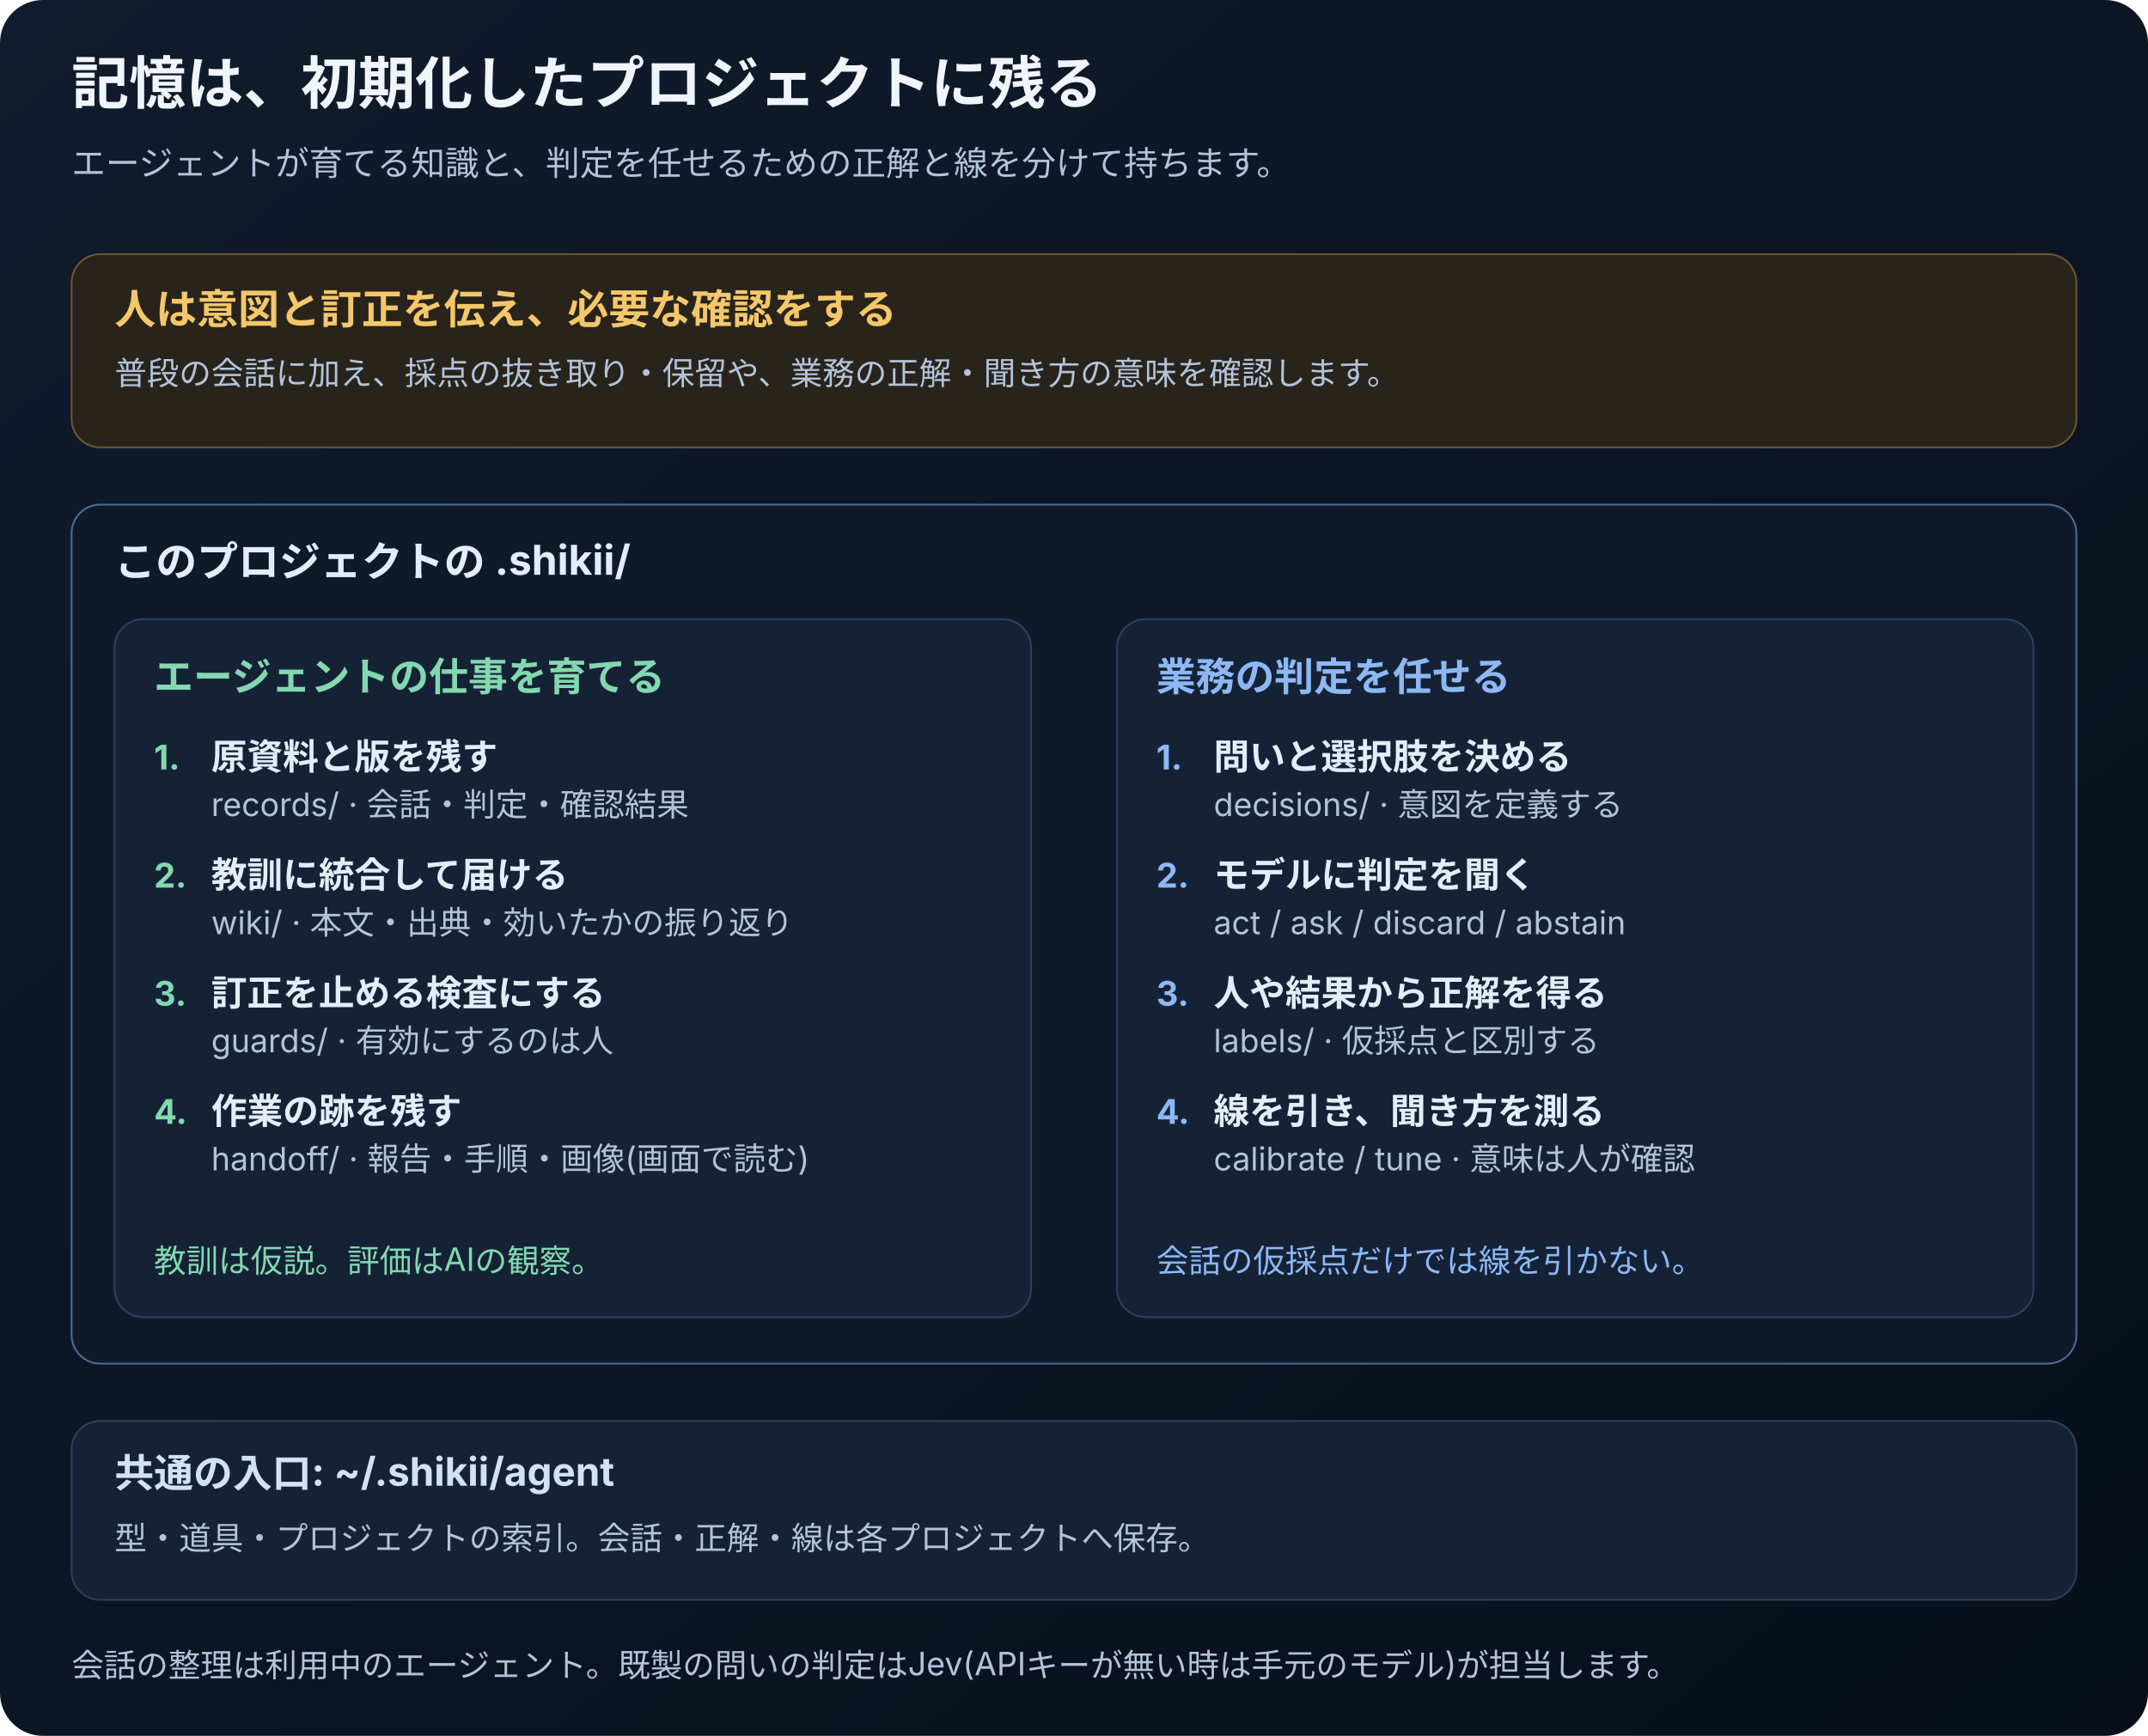
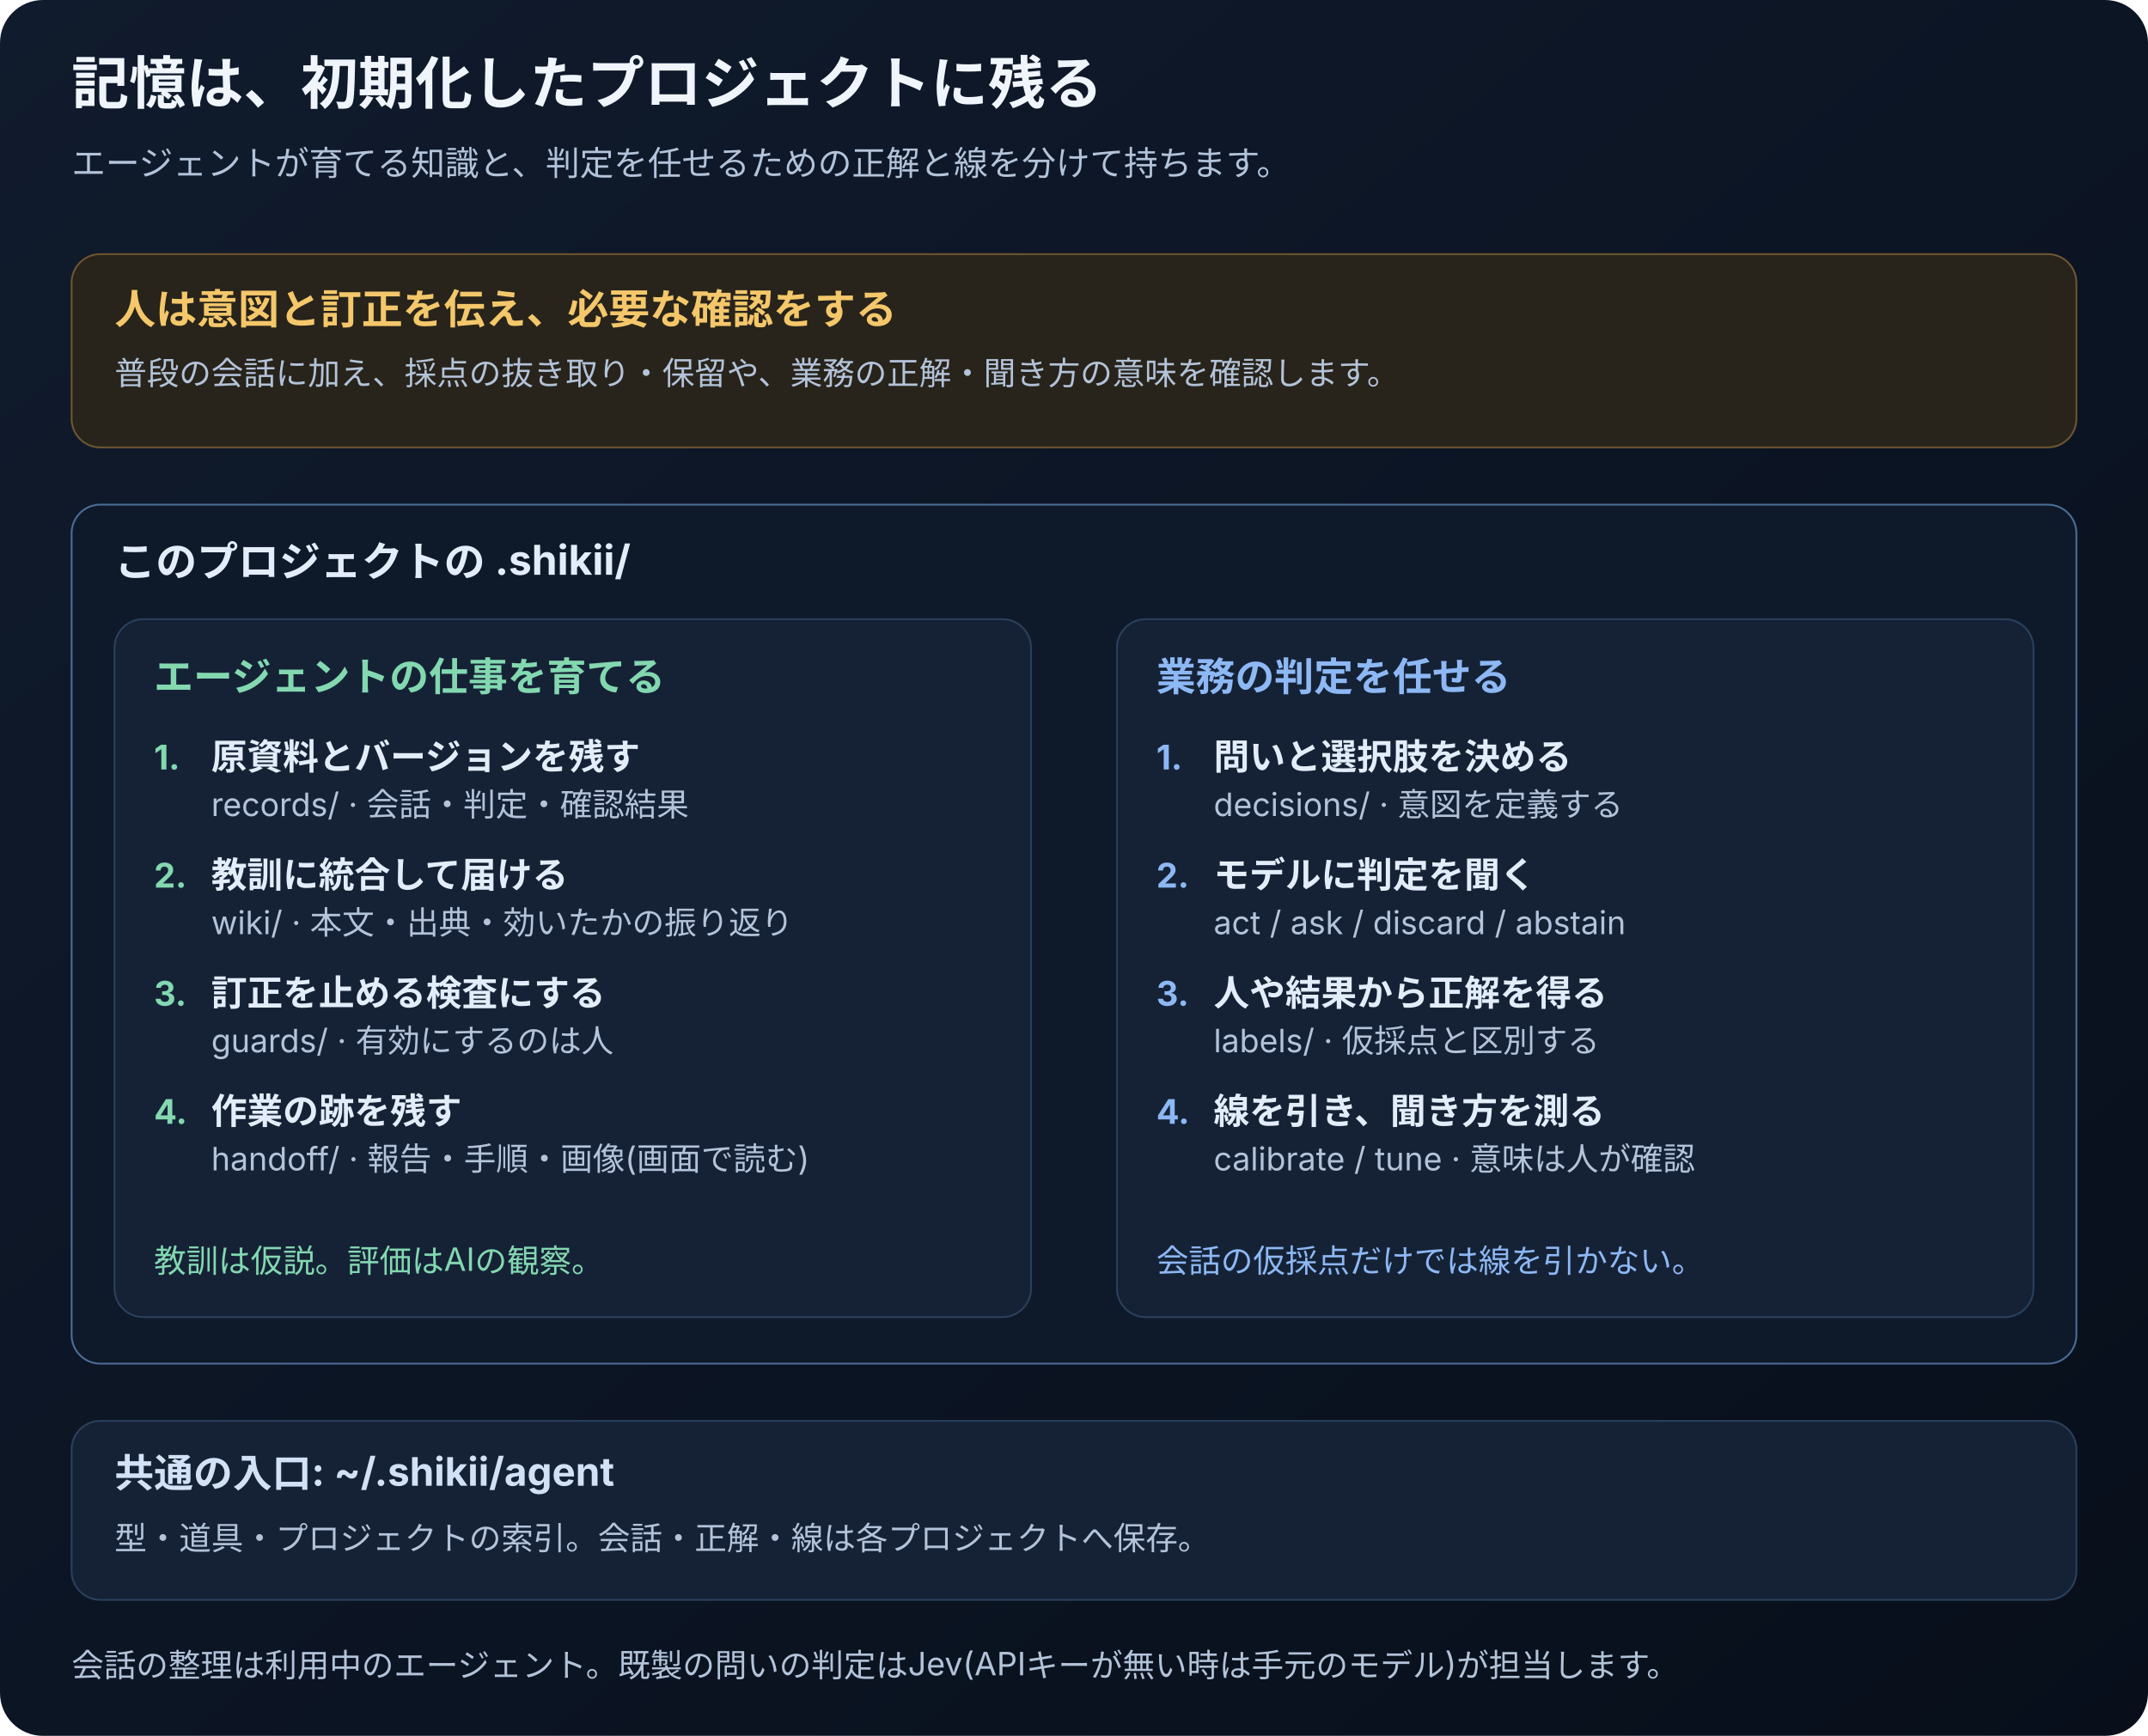
<svg xmlns="http://www.w3.org/2000/svg" width="1200" height="970" viewBox="0 0 1200 970" role="img" aria-labelledby="title desc" lang="ja" font-family="-apple-system, BlinkMacSystemFont, 'Hiragino Sans', 'Noto Sans JP', 'Segoe UI', sans-serif">
  <defs>
    <linearGradient id="bg" x2="1" y2="1">
      <stop stop-color="#101b2d" />
      <stop offset="1" stop-color="#080f1b" />
    </linearGradient>
    <marker id="arrow" viewBox="0 0 10 10" refX="9" refY="5" markerWidth="7" markerHeight="7" orient="auto">
      <path d="M 0 0 L 10 5 L 0 10" fill="none" stroke="#7d93af" stroke-width="1.5" />
    </marker>
  </defs>
  <rect width="1200" height="970" rx="24" fill="url(#bg)" />
  <text x="40" y="58" font-size="32" font-weight="700" fill="#f0f5fc">記憶は、初期化したプロジェクトに残る</text>
  <text x="40" y="98" font-size="19" font-weight="400" fill="#b3c3d9">エージェントが育てる知識と、判定を任せるための正解と線を分けて持ちます。</text>
  <rect x="40" y="142" width="1120" height="108" rx="16" fill="#28241b" stroke="#6d5631" />
  <text x="64" y="181" font-size="23" font-weight="700" fill="#f4c76a">人は意図と訂正を伝え、必要な確認をする</text>
  <text x="64" y="215" font-size="18" font-weight="400" fill="#b3c3d9">普段の会話に加え、採点の抜き取り・保留や、業務の正解・聞き方の意味を確認します。</text>
  <rect x="40" y="282" width="1120" height="480" rx="16" fill="#0e1a2a" stroke="#4d6d96" />
  <text x="64" y="322" font-size="23" font-weight="700" fill="#e3edfa">このプロジェクトの .shikii/</text>
  <rect x="64" y="346" width="512" height="390" rx="16" fill="#152236" stroke="#2b405b" />
  <text x="86" y="386" font-size="22" font-weight="700" fill="#83d8b0">エージェントの仕事を育てる</text>
  <text x="86" y="430" font-size="19" font-weight="700" fill="#83d8b0">1.</text>
-   <text x="118" y="430" font-size="20" font-weight="600" fill="#e3edfa">原資料と版を残す</text>
+   <text x="118" y="430" font-size="20" font-weight="600" fill="#e3edfa">原資料とバージョンを残す</text>
  <text x="118" y="456" font-size="18" font-weight="400" fill="#b3c3d9">records/ · 会話・判定・確認結果</text>
  <text x="86" y="496" font-size="19" font-weight="700" fill="#83d8b0">2.</text>
  <text x="118" y="496" font-size="20" font-weight="600" fill="#e3edfa">教訓に統合して届ける</text>
  <text x="118" y="522" font-size="18" font-weight="400" fill="#b3c3d9">wiki/ · 本文・出典・効いたかの振り返り</text>
  <text x="86" y="562" font-size="19" font-weight="700" fill="#83d8b0">3.</text>
  <text x="118" y="562" font-size="20" font-weight="600" fill="#e3edfa">訂正を止める検査にする</text>
  <text x="118" y="588" font-size="18" font-weight="400" fill="#b3c3d9">guards/ · 有効にするのは人</text>
  <text x="86" y="628" font-size="19" font-weight="700" fill="#83d8b0">4.</text>
  <text x="118" y="628" font-size="20" font-weight="600" fill="#e3edfa">作業の跡を残す</text>
  <text x="118" y="654" font-size="18" font-weight="400" fill="#b3c3d9">handoff/ · 報告・手順・画像(画面で読む)</text>
  <text x="86" y="711" font-size="18" font-weight="400" fill="#83d8b0">教訓は仮説。評価はAIの観察。</text>
  <rect x="624" y="346" width="512" height="390" rx="16" fill="#152236" stroke="#2b405b" />
  <text x="646" y="386" font-size="22" font-weight="700" fill="#8db8f4">業務の判定を任せる</text>
  <text x="646" y="430" font-size="19" font-weight="700" fill="#8db8f4">1.</text>
  <text x="678" y="430" font-size="20" font-weight="600" fill="#e3edfa">問いと選択肢を決める</text>
  <text x="678" y="456" font-size="18" font-weight="400" fill="#b3c3d9">decisions/ · 意図を定義する</text>
  <text x="646" y="496" font-size="19" font-weight="700" fill="#8db8f4">2.</text>
  <text x="678" y="496" font-size="20" font-weight="600" fill="#e3edfa">モデルに判定を聞く</text>
  <text x="678" y="522" font-size="18" font-weight="400" fill="#b3c3d9">act / ask / discard / abstain</text>
  <text x="646" y="562" font-size="19" font-weight="700" fill="#8db8f4">3.</text>
  <text x="678" y="562" font-size="20" font-weight="600" fill="#e3edfa">人や結果から正解を得る</text>
  <text x="678" y="588" font-size="18" font-weight="400" fill="#b3c3d9">labels/ · 仮採点と区別する</text>
  <text x="646" y="628" font-size="19" font-weight="700" fill="#8db8f4">4.</text>
  <text x="678" y="628" font-size="20" font-weight="600" fill="#e3edfa">線を引き、聞き方を測る</text>
  <text x="678" y="654" font-size="18" font-weight="400" fill="#b3c3d9">calibrate / tune · 意味は人が確認</text>
  <text x="646" y="711" font-size="18" font-weight="400" fill="#8db8f4">会話の仮採点だけでは線を引かない。</text>
  <rect x="40" y="794" width="1120" height="100" rx="16" fill="#152236" stroke="#2b405b" />
  <text x="64" y="831" font-size="22" font-weight="700" fill="#d2e1f5">共通の入口: ~/.shikii/agent</text>
  <text x="64" y="866" font-size="18" font-weight="400" fill="#b3c3d9">型・道具・プロジェクトの索引。会話・正解・線は各プロジェクトへ保存。</text>
  <text x="40" y="937" font-size="18" font-weight="400" fill="#b3c3d9">会話の整理は利用中のエージェント。既製の問いの判定はJev(APIキーが無い時は手元のモデル)が担当します。</text>
</svg>
